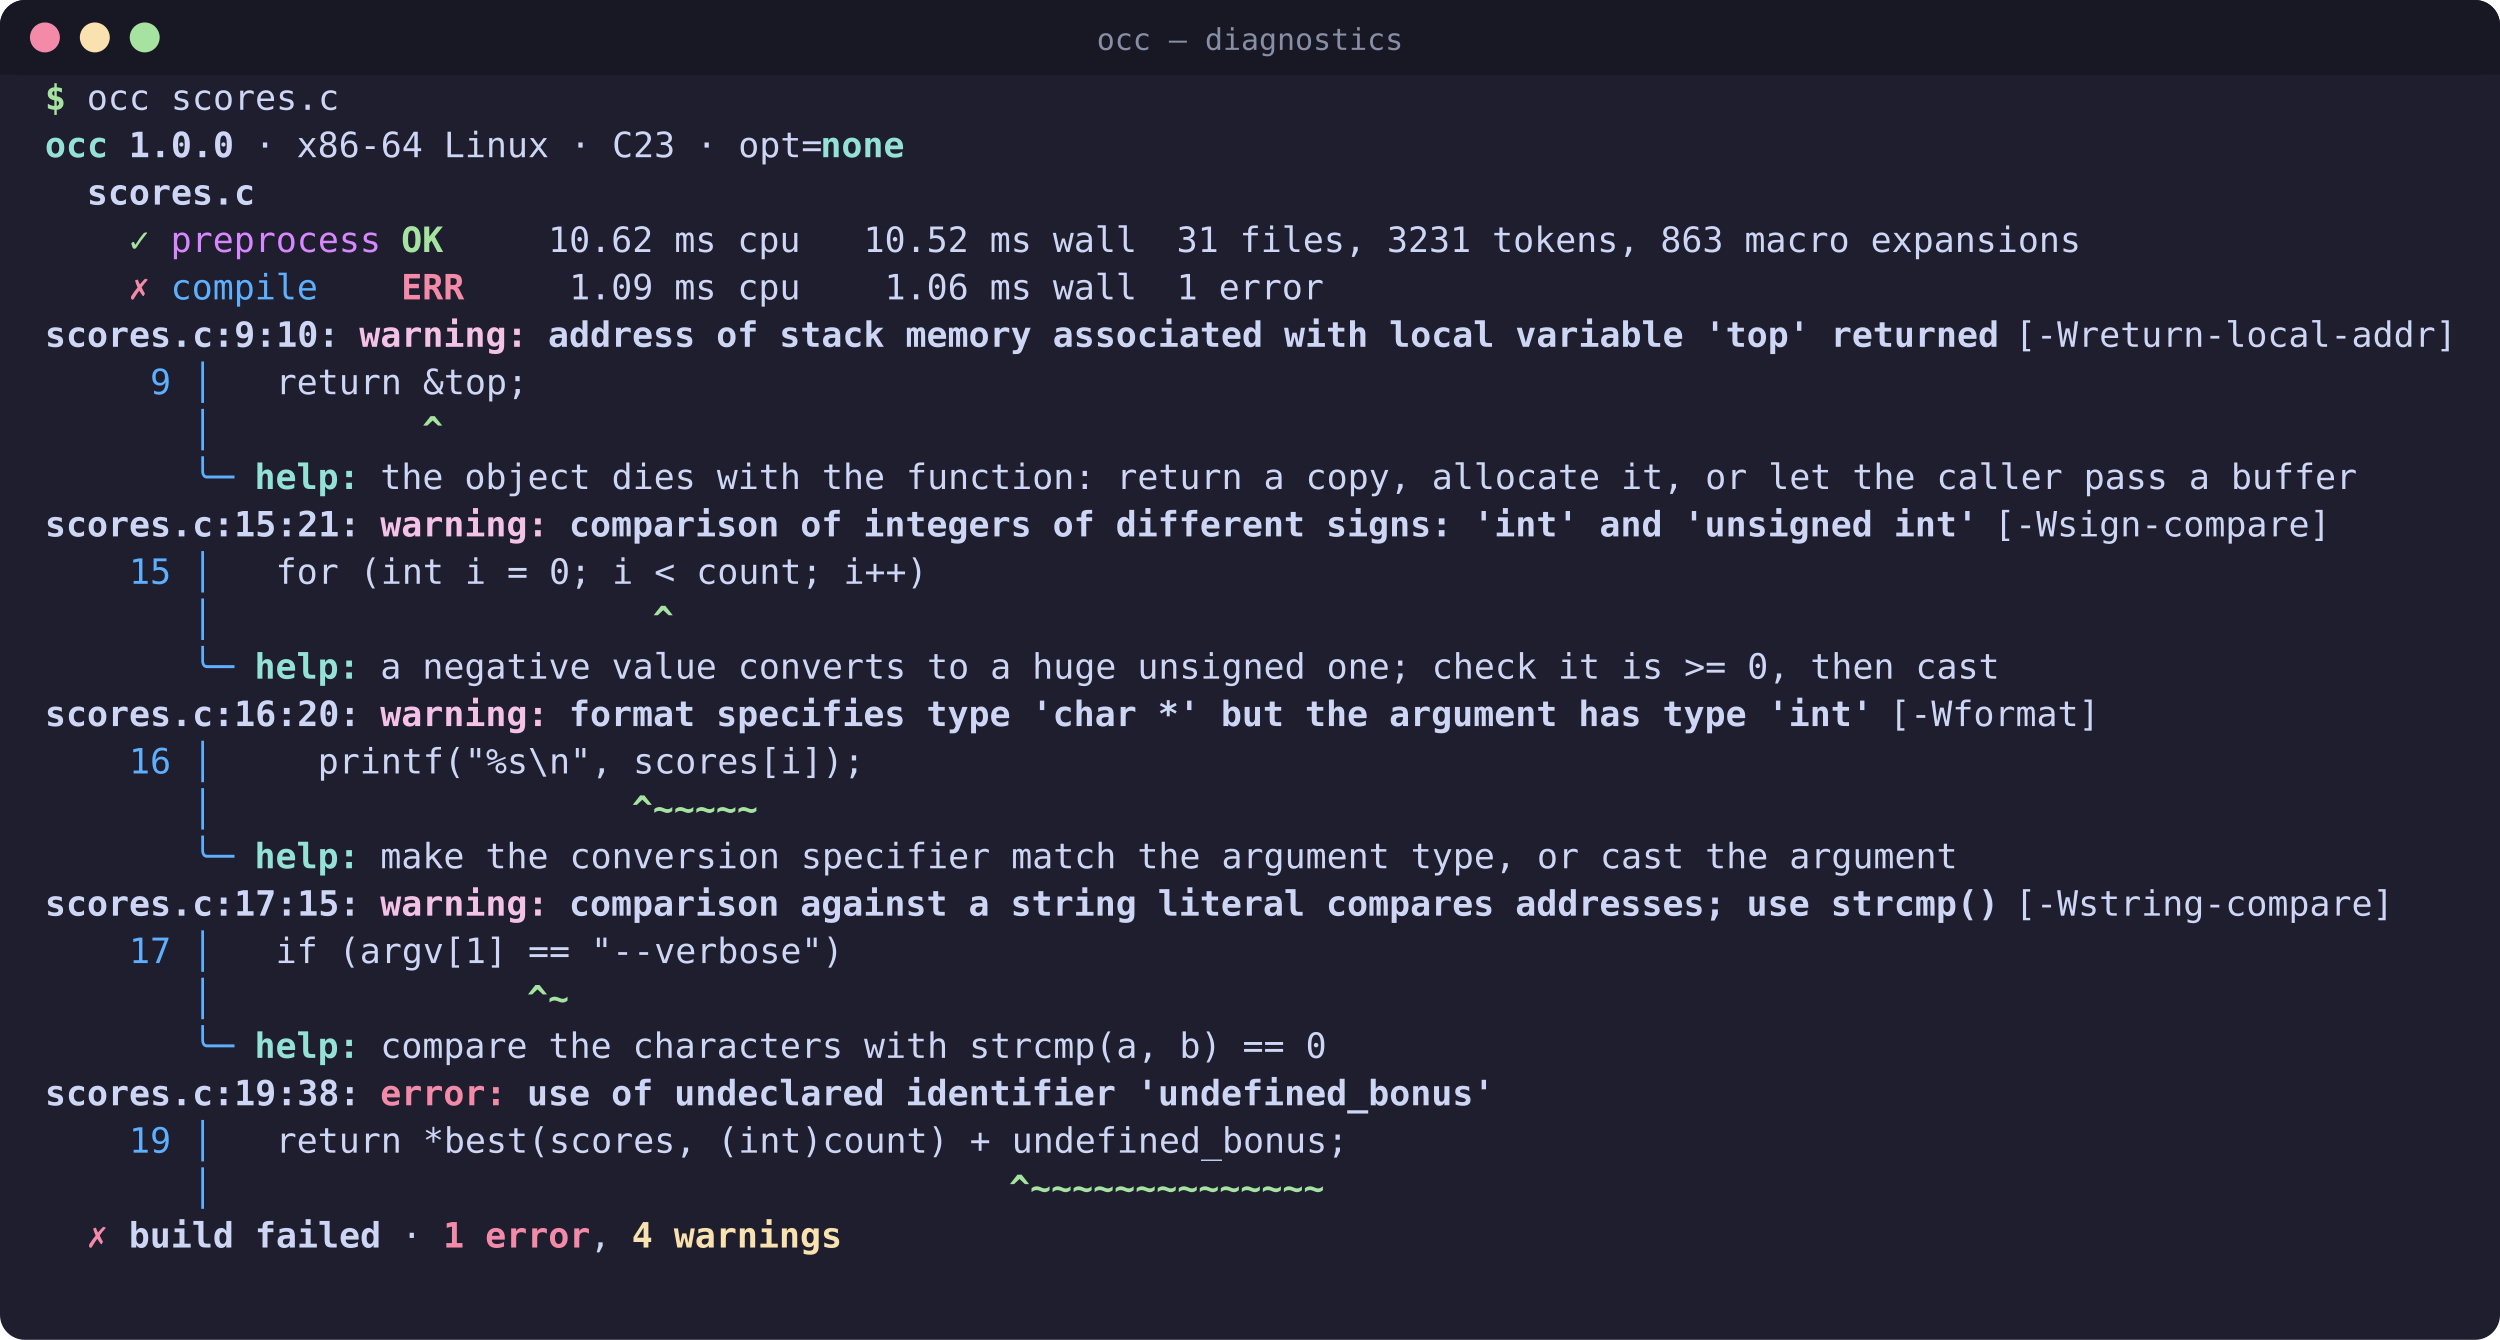
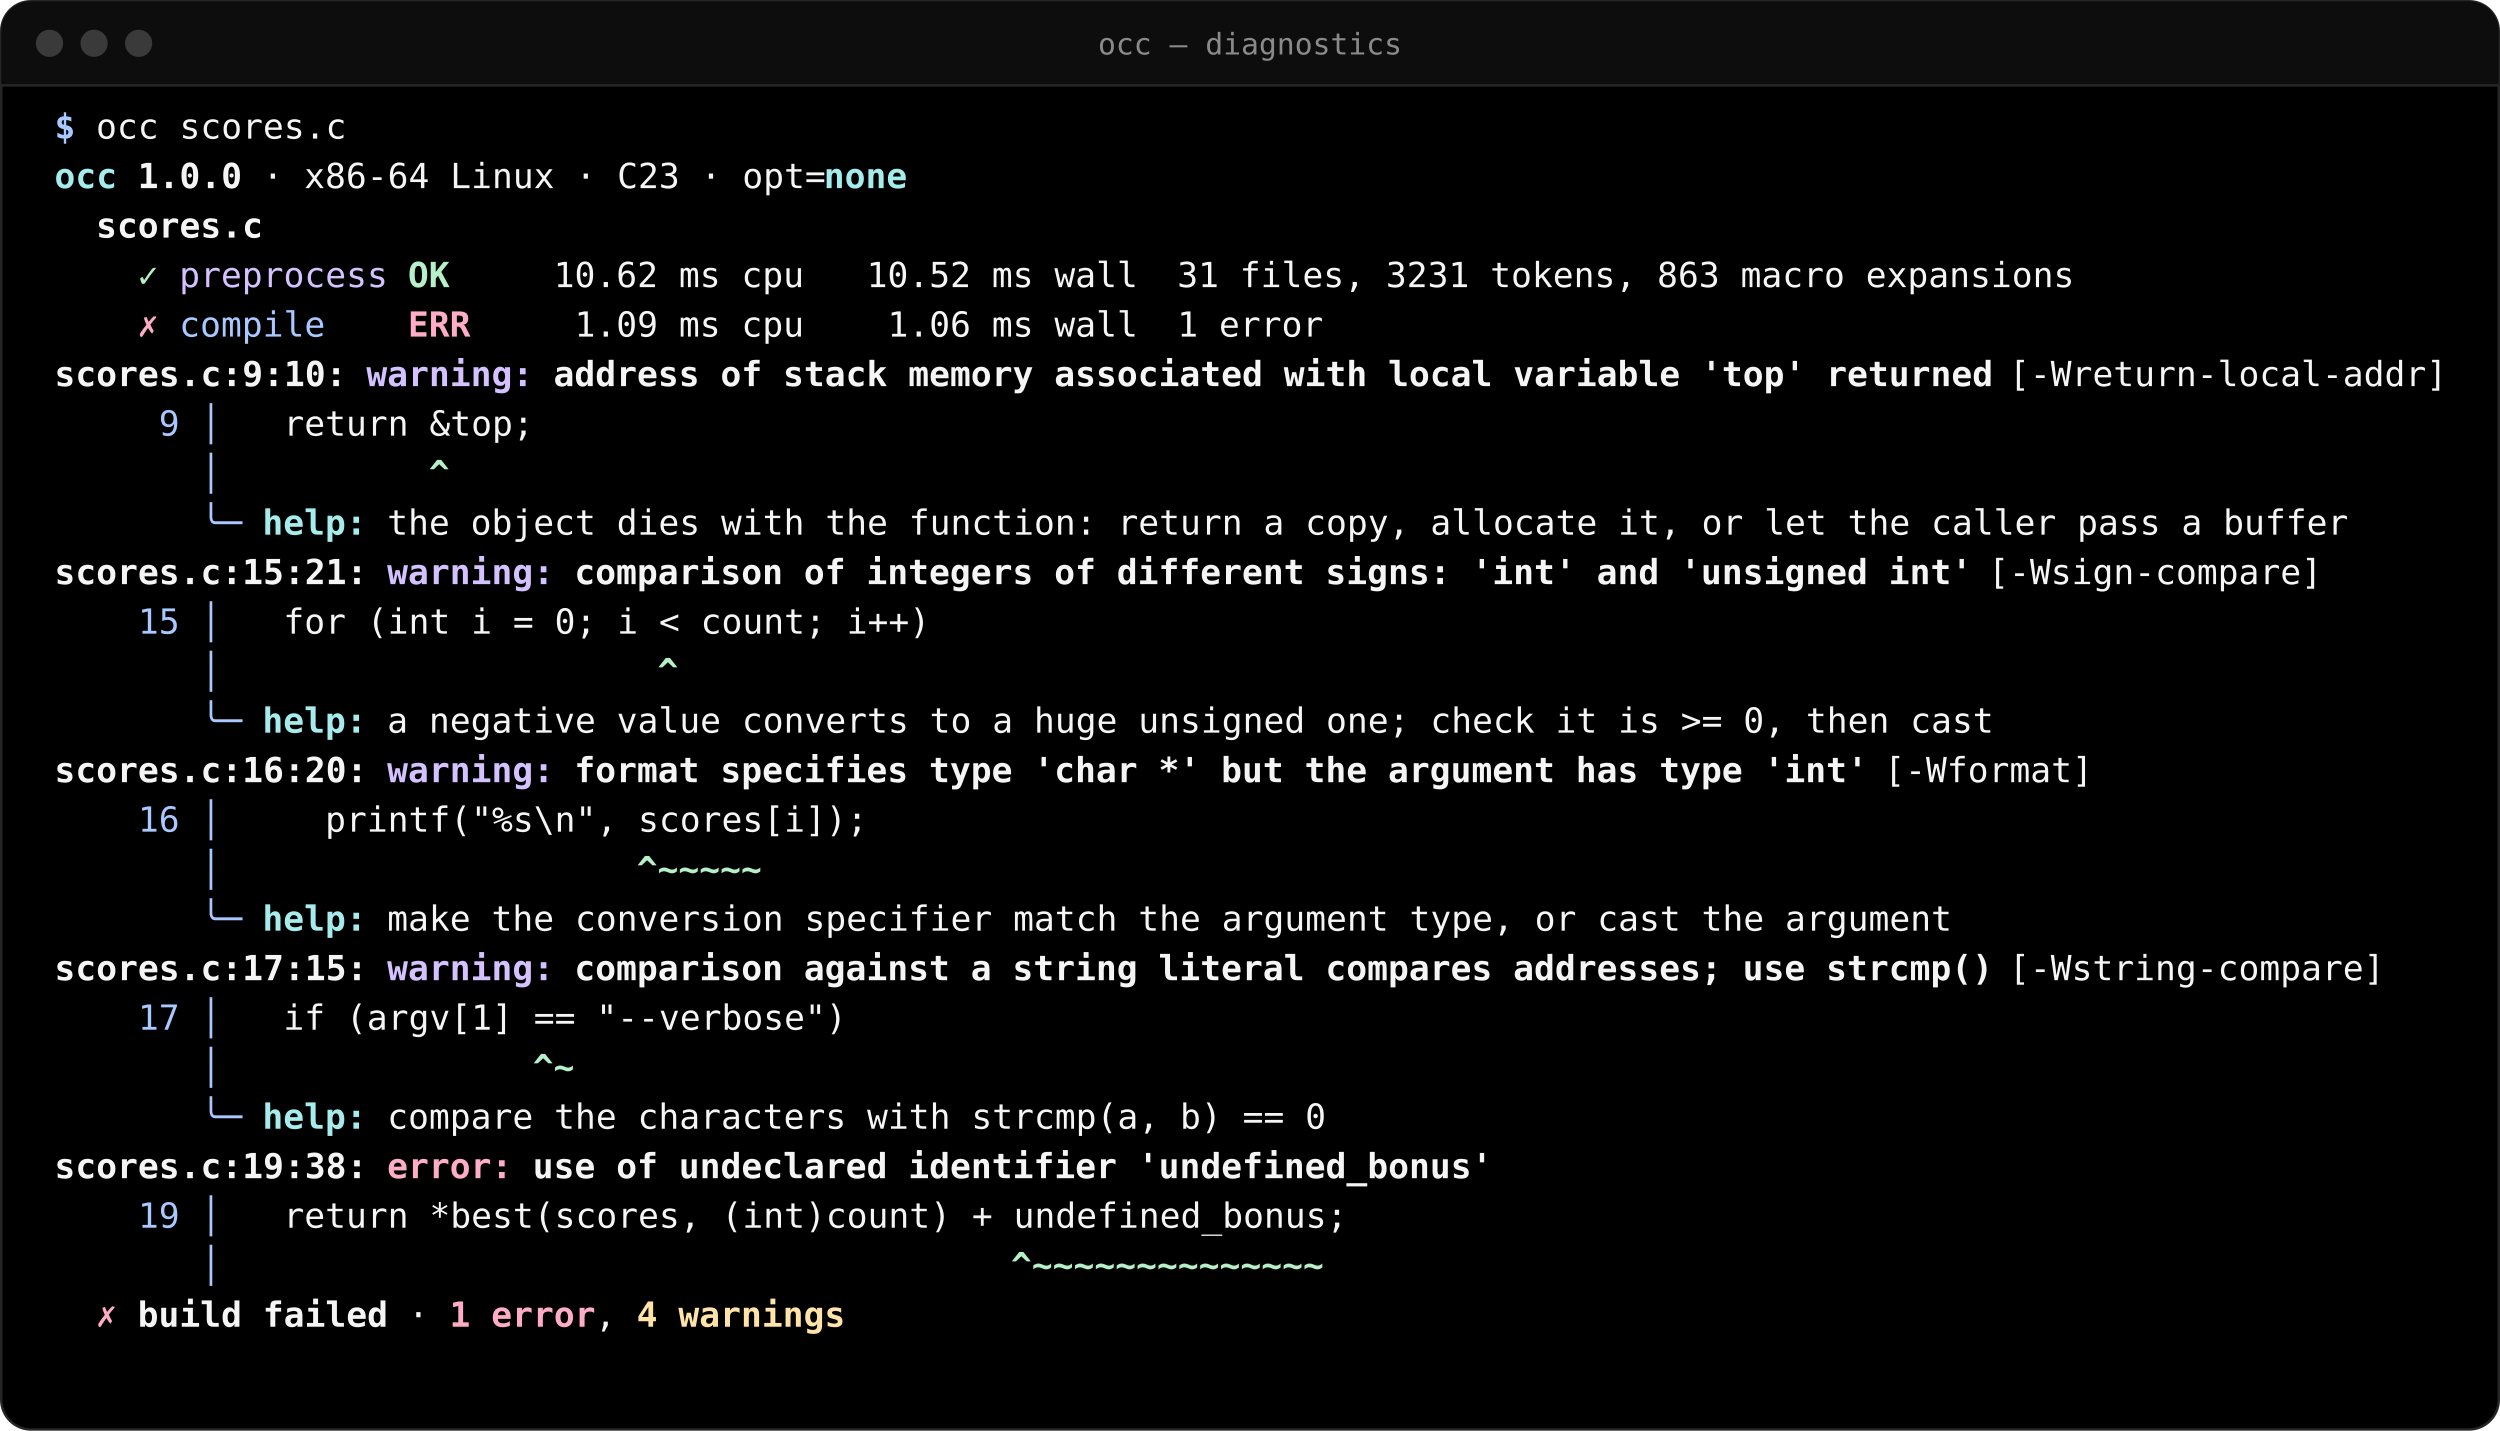
- <svg xmlns="http://www.w3.org/2000/svg" xml:space="preserve" width="1002" height="537" viewBox="0 0 1002 537">
+ <svg xmlns="http://www.w3.org/2000/svg" xml:space="preserve" width="1010" height="578" viewBox="0 0 1010 578">
  <style>
- text{font-family:'JetBrains Mono','Fira Code','DejaVu Sans Mono',Menlo,Consolas,monospace;font-size:14px;white-space:pre;fill:#cdd6f4}
- .b{font-weight:700}.d{opacity:.62}
+ text{font-family:'JetBrains Mono','Fira Code','DejaVu Sans Mono',Menlo,Consolas,monospace;font-size:14px;white-space:pre;fill:#f5f5f5}
+ .b{font-weight:700}.d{opacity:.55}
</style>
-   <rect width="1002" height="537" rx="10" fill="#1e1e2e" />
-   <rect width="1002" height="30" rx="10" fill="#181825" />
-   <rect y="20" width="1002" height="10" fill="#181825" />
-   <circle cx="18" cy="15" r="6" fill="#f38ba8" />
-   <circle cx="38" cy="15" r="6" fill="#f9e2af" />
-   <circle cx="58" cy="15" r="6" fill="#a6e3a1" />
-   <text x="501.0" y="20" text-anchor="middle" class="d" style="font-size:12px">occ — diagnostics</text>
-   <text x="18" y="44" style="fill:#a6e3a1" class="b">$</text>
-   <text x="34.8" y="44">occ scores.c</text>
-   <text x="18" y="63">
-     <tspan x="18.0" class="b" style="fill:#94e2d5">occ</tspan>
-     <tspan x="43.2" class="b"> 1.0.0</tspan>
-     <tspan x="93.6"> · x86-64 Linux · C23 · opt=</tspan>
-     <tspan x="328.8" class="b" style="fill:#94e2d5">none</tspan>
+   <rect x="0.5" y="0.5" width="1009" height="577" rx="12" fill="#000000" stroke="#262626" />
+   <path d="M0.5 12.5a12 12 0 0 1 12-12h985a12 12 0 0 1 12 12v22h-1009z" fill="#0d0d0d" />
+   <line x1="0.5" y1="34.5" x2="1009.5" y2="34.5" stroke="#262626" />
+   <circle cx="20" cy="17.5" r="5.5" fill="#3a3a3a" />
+   <circle cx="38" cy="17.5" r="5.5" fill="#3a3a3a" />
+   <circle cx="56" cy="17.5" r="5.5" fill="#3a3a3a" />
+   <text x="505.0" y="22" text-anchor="middle" style="font-size:12px;fill:#8a8a8a">occ — diagnostics</text>
+   <g>
+     <text x="22" y="56" class="b" style="fill:#a8c8ff">$</text>
+     <text x="38.8" y="56">occ scores.c</text>
+   </g>
+   <text x="22" y="76">
+     <tspan x="22.0" class="b" style="fill:#a6ecec">occ</tspan>
+     <tspan x="47.2" class="b"> 1.0.0</tspan>
+     <tspan x="97.6"> · x86-64 Linux · C23 · opt=</tspan>
+     <tspan x="332.8" class="b" style="fill:#a6ecec">none</tspan>
  </text>
-   <text x="18" y="82">
-     <tspan x="18.0">  </tspan>
-     <tspan x="34.8" class="b">scores.c</tspan>
+   <text x="22" y="96">
+     <tspan x="22.0">  </tspan>
+     <tspan x="38.8" class="b">scores.c</tspan>
  </text>
-   <text x="18" y="101">
-     <tspan x="18.0">    </tspan>
-     <tspan x="51.6" class="b" style="fill:#a6e3a1">✓</tspan>
-     <tspan x="60.0"> </tspan>
-     <tspan x="68.4" style="fill:#d787ff">preprocess</tspan>
-     <tspan x="152.4"> </tspan>
-     <tspan x="160.8" class="b" style="fill:#a6e3a1">OK  </tspan>
-     <tspan x="194.4">   10.62 ms cpu   10.52 ms wall  </tspan>
-     <tspan x="471.6" class="d">31 files, 3231 tokens, 863 macro expansions</tspan>
+   <text x="22" y="116">
+     <tspan x="22.0">    </tspan>
+     <tspan x="55.6" class="b" style="fill:#b5f0c8">✓</tspan>
+     <tspan x="64.0"> </tspan>
+     <tspan x="72.4" style="fill:#d4c1ff">preprocess</tspan>
+     <tspan x="156.4"> </tspan>
+     <tspan x="164.8" class="b" style="fill:#b5f0c8">OK  </tspan>
+     <tspan x="198.4">   10.62 ms cpu   10.52 ms wall  </tspan>
+     <tspan x="475.6" class="d">31 files, 3231 tokens, 863 macro expansions</tspan>
  </text>
-   <text x="18" y="120">
-     <tspan x="18.0">    </tspan>
-     <tspan x="51.6" class="b" style="fill:#f38ba8">✗</tspan>
-     <tspan x="60.0"> </tspan>
-     <tspan x="68.4" style="fill:#5fafff">compile   </tspan>
-     <tspan x="152.4"> </tspan>
-     <tspan x="160.8" class="b" style="fill:#f38ba8">ERR </tspan>
-     <tspan x="194.4">    1.09 ms cpu    1.06 ms wall  </tspan>
-     <tspan x="471.6" class="d">1 error</tspan>
+   <text x="22" y="136">
+     <tspan x="22.0">    </tspan>
+     <tspan x="55.6" class="b" style="fill:#ffadc6">✗</tspan>
+     <tspan x="64.0"> </tspan>
+     <tspan x="72.4" style="fill:#a8c8ff">compile   </tspan>
+     <tspan x="156.4"> </tspan>
+     <tspan x="164.8" class="b" style="fill:#ffadc6">ERR </tspan>
+     <tspan x="198.4">    1.09 ms cpu    1.06 ms wall  </tspan>
+     <tspan x="475.6" class="d">1 error</tspan>
  </text>
-   <text x="18" y="139">
-     <tspan x="18.0" class="b">scores.c:9:10: </tspan>
-     <tspan x="144.0" class="b" style="fill:#f5c2e7">warning:</tspan>
-     <tspan x="211.2" class="b"> address of stack memory associated with local variable 'top' returned</tspan>
-     <tspan x="799.2"> [-Wreturn-local-addr]</tspan>
+   <text x="22" y="156">
+     <tspan x="22.0" class="b">scores.c:9:10: </tspan>
+     <tspan x="148.0" class="b" style="fill:#d4c1ff">warning:</tspan>
+     <tspan x="215.2" class="b"> address of stack memory associated with local variable 'top' returned</tspan>
+     <tspan x="803.2"> [-Wreturn-local-addr]</tspan>
  </text>
-   <text x="18" y="158">
-     <tspan x="18.0" style="fill:#5fafff">     9 │</tspan>
-     <tspan x="85.2">   return &amp;top;</tspan>
+   <text x="22" y="176">
+     <tspan x="22.0" style="fill:#a8c8ff">     9 │</tspan>
+     <tspan x="89.2">   return &amp;top;</tspan>
  </text>
-   <text x="18" y="177">
-     <tspan x="18.0" style="fill:#5fafff">       │</tspan>
-     <tspan x="85.2">          </tspan>
-     <tspan x="169.2" class="b" style="fill:#a6e3a1">^</tspan>
+   <text x="22" y="196">
+     <tspan x="22.0" style="fill:#a8c8ff">       │</tspan>
+     <tspan x="89.2">          </tspan>
+     <tspan x="173.2" class="b" style="fill:#b5f0c8">^</tspan>
  </text>
-   <text x="18" y="196">
-     <tspan x="18.0" style="fill:#5fafff">       ╰─</tspan>
-     <tspan x="93.6"> </tspan>
-     <tspan x="102.0" class="b" style="fill:#94e2d5">help:</tspan>
-     <tspan x="144.0"> the object dies with the function: return a copy, allocate it, or let the caller pass a buffer</tspan>
+   <text x="22" y="216">
+     <tspan x="22.0" style="fill:#a8c8ff">       ╰─</tspan>
+     <tspan x="97.6"> </tspan>
+     <tspan x="106.0" class="b" style="fill:#a6ecec">help:</tspan>
+     <tspan x="148.0"> the object dies with the function: return a copy, allocate it, or let the caller pass a buffer</tspan>
  </text>
-   <text x="18" y="215">
-     <tspan x="18.0" class="b">scores.c:15:21: </tspan>
-     <tspan x="152.4" class="b" style="fill:#f5c2e7">warning:</tspan>
-     <tspan x="219.6" class="b"> comparison of integers of different signs: 'int' and 'unsigned int'</tspan>
-     <tspan x="790.8"> [-Wsign-compare]</tspan>
+   <text x="22" y="236">
+     <tspan x="22.0" class="b">scores.c:15:21: </tspan>
+     <tspan x="156.4" class="b" style="fill:#d4c1ff">warning:</tspan>
+     <tspan x="223.6" class="b"> comparison of integers of different signs: 'int' and 'unsigned int'</tspan>
+     <tspan x="794.8"> [-Wsign-compare]</tspan>
  </text>
-   <text x="18" y="234">
-     <tspan x="18.0" style="fill:#5fafff">    15 │</tspan>
-     <tspan x="85.2">   for (int i = 0; i &lt; count; i++)</tspan>
+   <text x="22" y="256">
+     <tspan x="22.0" style="fill:#a8c8ff">    15 │</tspan>
+     <tspan x="89.2">   for (int i = 0; i &lt; count; i++)</tspan>
  </text>
-   <text x="18" y="253">
-     <tspan x="18.0" style="fill:#5fafff">       │</tspan>
-     <tspan x="85.2">                     </tspan>
-     <tspan x="261.6" class="b" style="fill:#a6e3a1">^</tspan>
+   <text x="22" y="276">
+     <tspan x="22.0" style="fill:#a8c8ff">       │</tspan>
+     <tspan x="89.2">                     </tspan>
+     <tspan x="265.6" class="b" style="fill:#b5f0c8">^</tspan>
  </text>
-   <text x="18" y="272">
-     <tspan x="18.0" style="fill:#5fafff">       ╰─</tspan>
-     <tspan x="93.6"> </tspan>
-     <tspan x="102.0" class="b" style="fill:#94e2d5">help:</tspan>
-     <tspan x="144.0"> a negative value converts to a huge unsigned one; check it is &gt;= 0, then cast</tspan>
+   <text x="22" y="296">
+     <tspan x="22.0" style="fill:#a8c8ff">       ╰─</tspan>
+     <tspan x="97.6"> </tspan>
+     <tspan x="106.0" class="b" style="fill:#a6ecec">help:</tspan>
+     <tspan x="148.0"> a negative value converts to a huge unsigned one; check it is &gt;= 0, then cast</tspan>
  </text>
-   <text x="18" y="291">
-     <tspan x="18.0" class="b">scores.c:16:20: </tspan>
-     <tspan x="152.4" class="b" style="fill:#f5c2e7">warning:</tspan>
-     <tspan x="219.6" class="b"> format specifies type 'char *' but the argument has type 'int'</tspan>
-     <tspan x="748.8"> [-Wformat]</tspan>
+   <text x="22" y="316">
+     <tspan x="22.0" class="b">scores.c:16:20: </tspan>
+     <tspan x="156.4" class="b" style="fill:#d4c1ff">warning:</tspan>
+     <tspan x="223.6" class="b"> format specifies type 'char *' but the argument has type 'int'</tspan>
+     <tspan x="752.8"> [-Wformat]</tspan>
  </text>
-   <text x="18" y="310">
-     <tspan x="18.0" style="fill:#5fafff">    16 │</tspan>
-     <tspan x="85.2">     printf("%s\n", scores[i]);</tspan>
+   <text x="22" y="336">
+     <tspan x="22.0" style="fill:#a8c8ff">    16 │</tspan>
+     <tspan x="89.2">     printf("%s\n", scores[i]);</tspan>
  </text>
-   <text x="18" y="329">
-     <tspan x="18.0" style="fill:#5fafff">       │</tspan>
-     <tspan x="85.2">                    </tspan>
-     <tspan x="253.2" class="b" style="fill:#a6e3a1">^~~~~~</tspan>
+   <text x="22" y="356">
+     <tspan x="22.0" style="fill:#a8c8ff">       │</tspan>
+     <tspan x="89.2">                    </tspan>
+     <tspan x="257.2" class="b" style="fill:#b5f0c8">^~~~~~</tspan>
  </text>
-   <text x="18" y="348">
-     <tspan x="18.0" style="fill:#5fafff">       ╰─</tspan>
-     <tspan x="93.6"> </tspan>
-     <tspan x="102.0" class="b" style="fill:#94e2d5">help:</tspan>
-     <tspan x="144.0"> make the conversion specifier match the argument type, or cast the argument</tspan>
+   <text x="22" y="376">
+     <tspan x="22.0" style="fill:#a8c8ff">       ╰─</tspan>
+     <tspan x="97.6"> </tspan>
+     <tspan x="106.0" class="b" style="fill:#a6ecec">help:</tspan>
+     <tspan x="148.0"> make the conversion specifier match the argument type, or cast the argument</tspan>
  </text>
-   <text x="18" y="367">
-     <tspan x="18.0" class="b">scores.c:17:15: </tspan>
-     <tspan x="152.4" class="b" style="fill:#f5c2e7">warning:</tspan>
-     <tspan x="219.6" class="b"> comparison against a string literal compares addresses; use strcmp()</tspan>
-     <tspan x="799.2"> [-Wstring-compare]</tspan>
+   <text x="22" y="396">
+     <tspan x="22.0" class="b">scores.c:17:15: </tspan>
+     <tspan x="156.4" class="b" style="fill:#d4c1ff">warning:</tspan>
+     <tspan x="223.6" class="b"> comparison against a string literal compares addresses; use strcmp()</tspan>
+     <tspan x="803.2"> [-Wstring-compare]</tspan>
  </text>
-   <text x="18" y="386">
-     <tspan x="18.0" style="fill:#5fafff">    17 │</tspan>
-     <tspan x="85.2">   if (argv[1] == "--verbose")</tspan>
+   <text x="22" y="416">
+     <tspan x="22.0" style="fill:#a8c8ff">    17 │</tspan>
+     <tspan x="89.2">   if (argv[1] == "--verbose")</tspan>
  </text>
-   <text x="18" y="405">
-     <tspan x="18.0" style="fill:#5fafff">       │</tspan>
-     <tspan x="85.2">               </tspan>
-     <tspan x="211.2" class="b" style="fill:#a6e3a1">^~</tspan>
+   <text x="22" y="436">
+     <tspan x="22.0" style="fill:#a8c8ff">       │</tspan>
+     <tspan x="89.2">               </tspan>
+     <tspan x="215.2" class="b" style="fill:#b5f0c8">^~</tspan>
  </text>
-   <text x="18" y="424">
-     <tspan x="18.0" style="fill:#5fafff">       ╰─</tspan>
-     <tspan x="93.6"> </tspan>
-     <tspan x="102.0" class="b" style="fill:#94e2d5">help:</tspan>
-     <tspan x="144.0"> compare the characters with strcmp(a, b) == 0</tspan>
+   <text x="22" y="456">
+     <tspan x="22.0" style="fill:#a8c8ff">       ╰─</tspan>
+     <tspan x="97.6"> </tspan>
+     <tspan x="106.0" class="b" style="fill:#a6ecec">help:</tspan>
+     <tspan x="148.0"> compare the characters with strcmp(a, b) == 0</tspan>
  </text>
-   <text x="18" y="443">
-     <tspan x="18.0" class="b">scores.c:19:38: </tspan>
-     <tspan x="152.4" class="b" style="fill:#f38ba8">error:</tspan>
-     <tspan x="202.8" class="b"> use of undeclared identifier 'undefined_bonus'</tspan>
+   <text x="22" y="476">
+     <tspan x="22.0" class="b">scores.c:19:38: </tspan>
+     <tspan x="156.4" class="b" style="fill:#ffadc6">error:</tspan>
+     <tspan x="206.8" class="b"> use of undeclared identifier 'undefined_bonus'</tspan>
  </text>
-   <text x="18" y="462">
-     <tspan x="18.0" style="fill:#5fafff">    19 │</tspan>
-     <tspan x="85.2">   return *best(scores, (int)count) + undefined_bonus;</tspan>
+   <text x="22" y="496">
+     <tspan x="22.0" style="fill:#a8c8ff">    19 │</tspan>
+     <tspan x="89.2">   return *best(scores, (int)count) + undefined_bonus;</tspan>
  </text>
-   <text x="18" y="481">
-     <tspan x="18.0" style="fill:#5fafff">       │</tspan>
-     <tspan x="85.2">                                      </tspan>
-     <tspan x="404.4" class="b" style="fill:#a6e3a1">^~~~~~~~~~~~~~~</tspan>
+   <text x="22" y="516">
+     <tspan x="22.0" style="fill:#a8c8ff">       │</tspan>
+     <tspan x="89.2">                                      </tspan>
+     <tspan x="408.4" class="b" style="fill:#b5f0c8">^~~~~~~~~~~~~~~</tspan>
  </text>
-   <text x="18" y="500">
-     <tspan x="18.0">  </tspan>
-     <tspan x="34.8" class="b" style="fill:#f38ba8">✗</tspan>
-     <tspan x="43.2"> </tspan>
-     <tspan x="51.6" class="b">build failed</tspan>
-     <tspan x="152.4"> · </tspan>
-     <tspan x="177.6" class="b" style="fill:#f38ba8">1 error</tspan>
-     <tspan x="236.4">, </tspan>
-     <tspan x="253.2" class="b" style="fill:#f9e2af">4 warnings</tspan>
+   <text x="22" y="536">
+     <tspan x="22.0">  </tspan>
+     <tspan x="38.8" class="b" style="fill:#ffadc6">✗</tspan>
+     <tspan x="47.2"> </tspan>
+     <tspan x="55.6" class="b">build failed</tspan>
+     <tspan x="156.4"> · </tspan>
+     <tspan x="181.6" class="b" style="fill:#ffadc6">1 error</tspan>
+     <tspan x="240.4">, </tspan>
+     <tspan x="257.2" class="b" style="fill:#ffe3a8">4 warnings</tspan>
  </text>
</svg>
